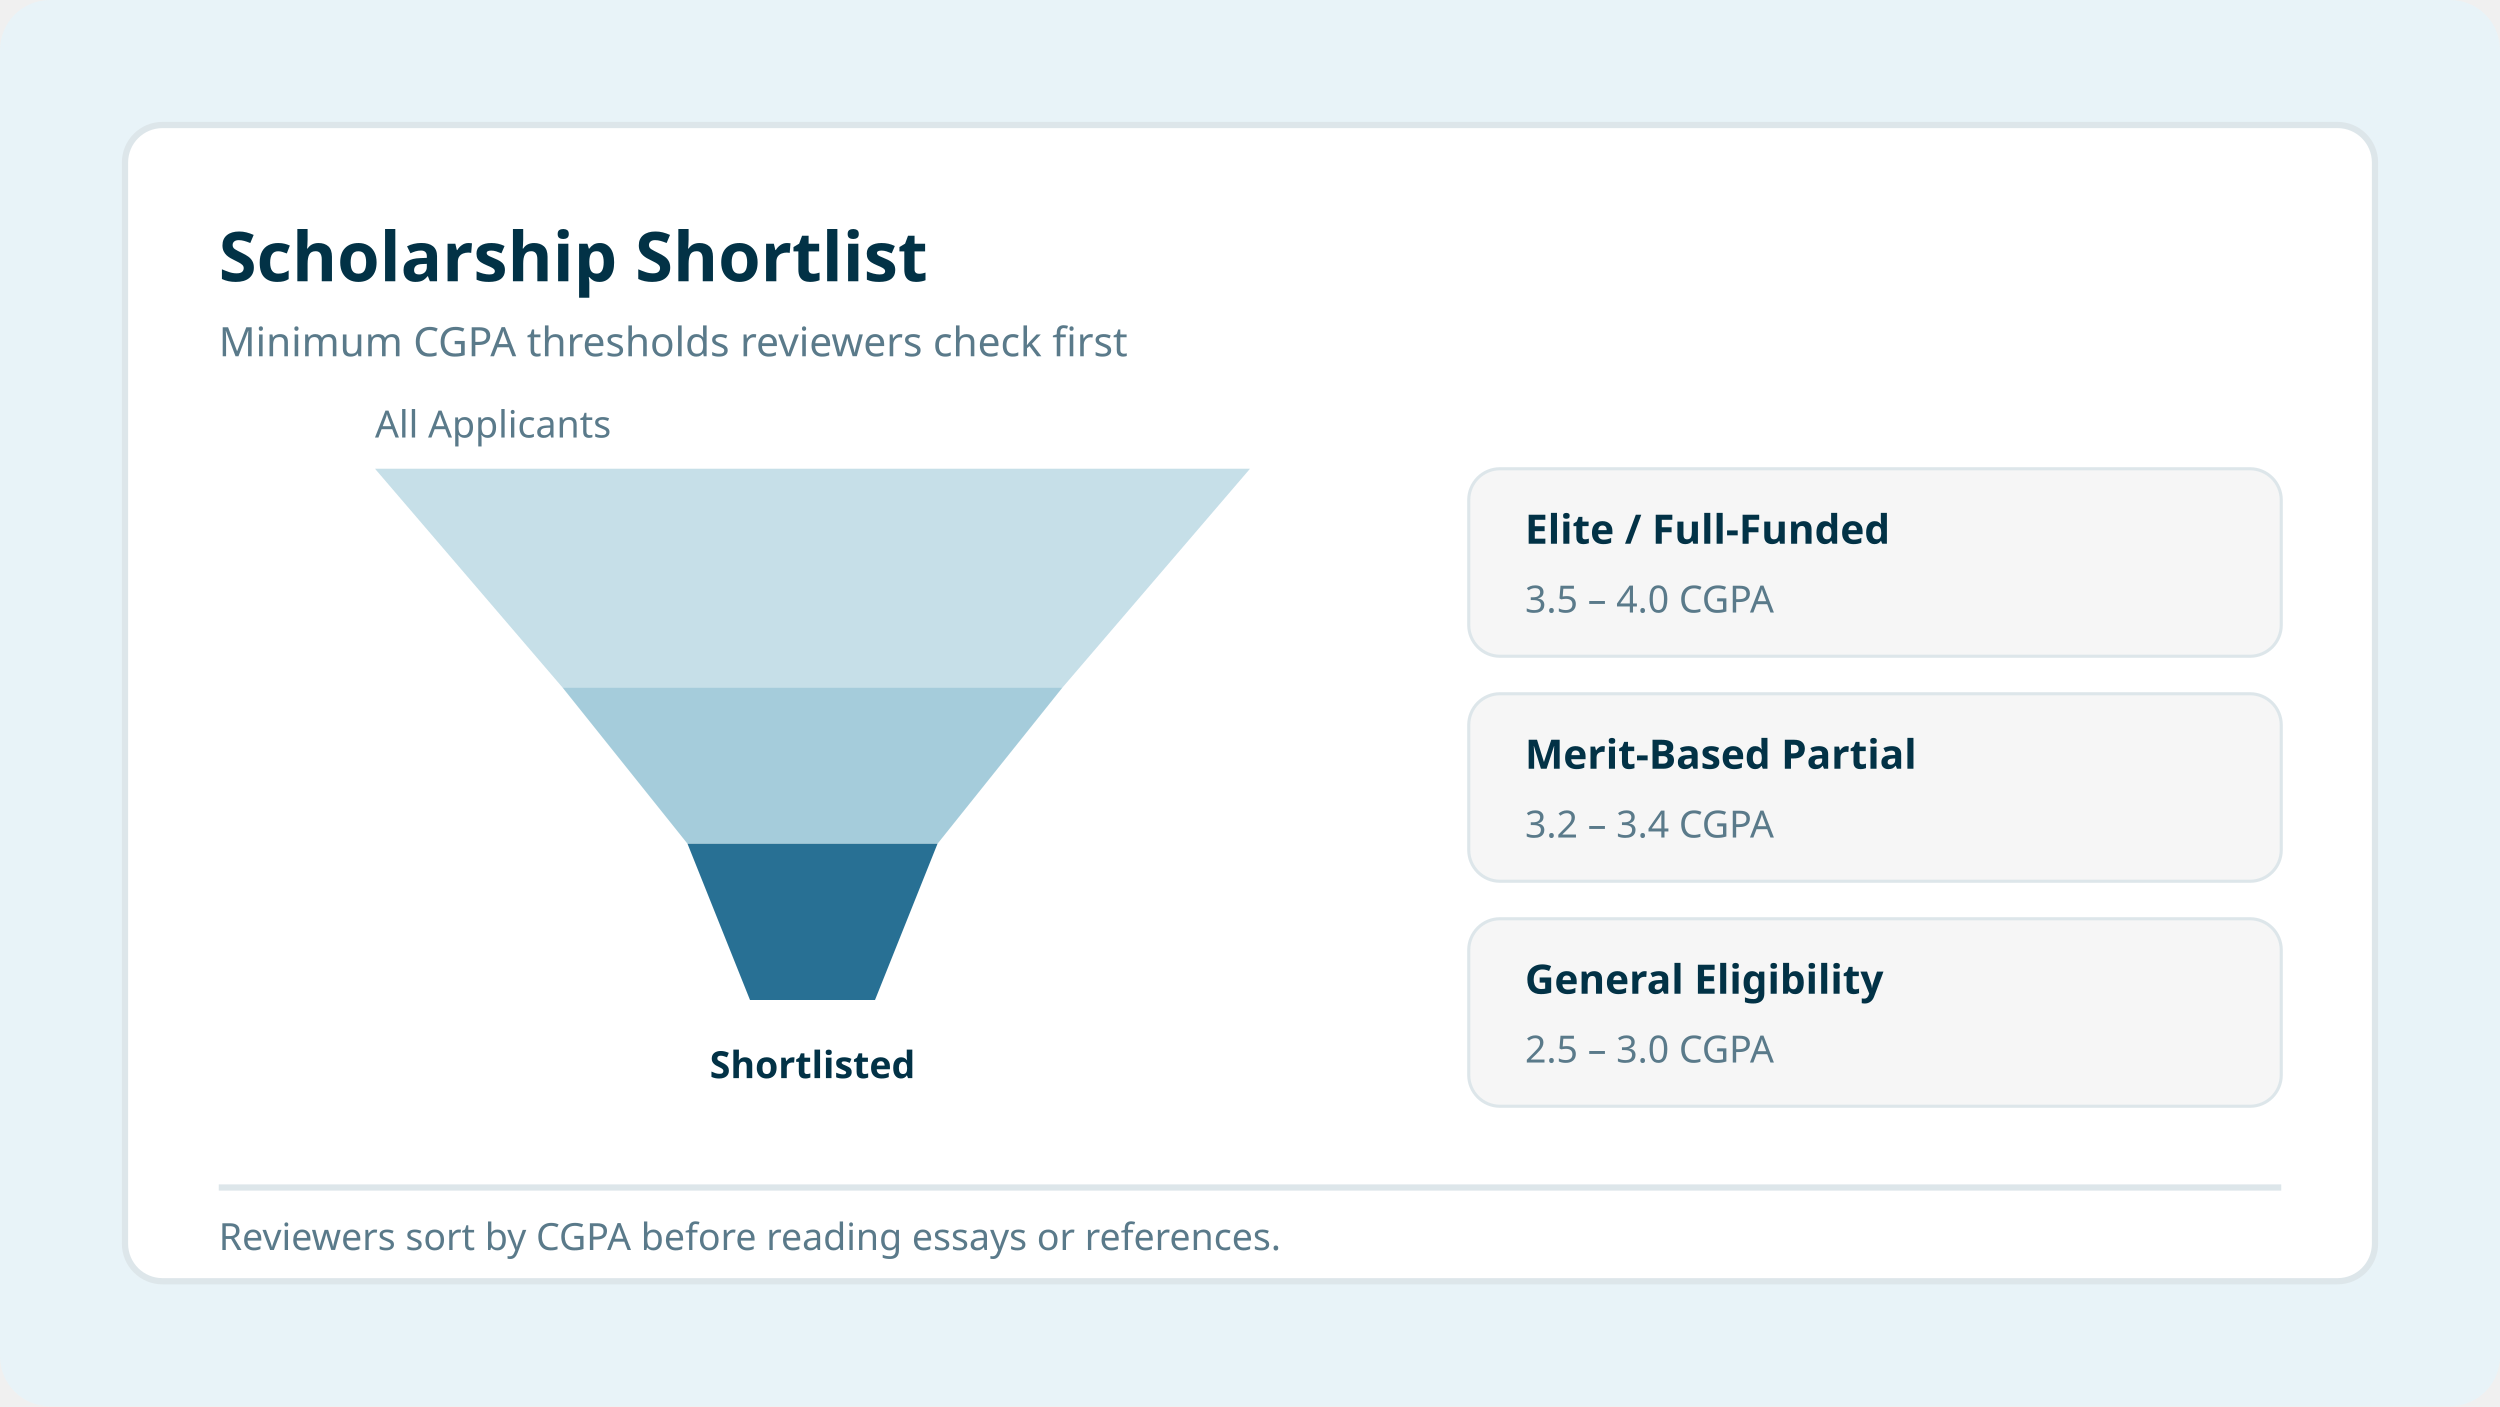
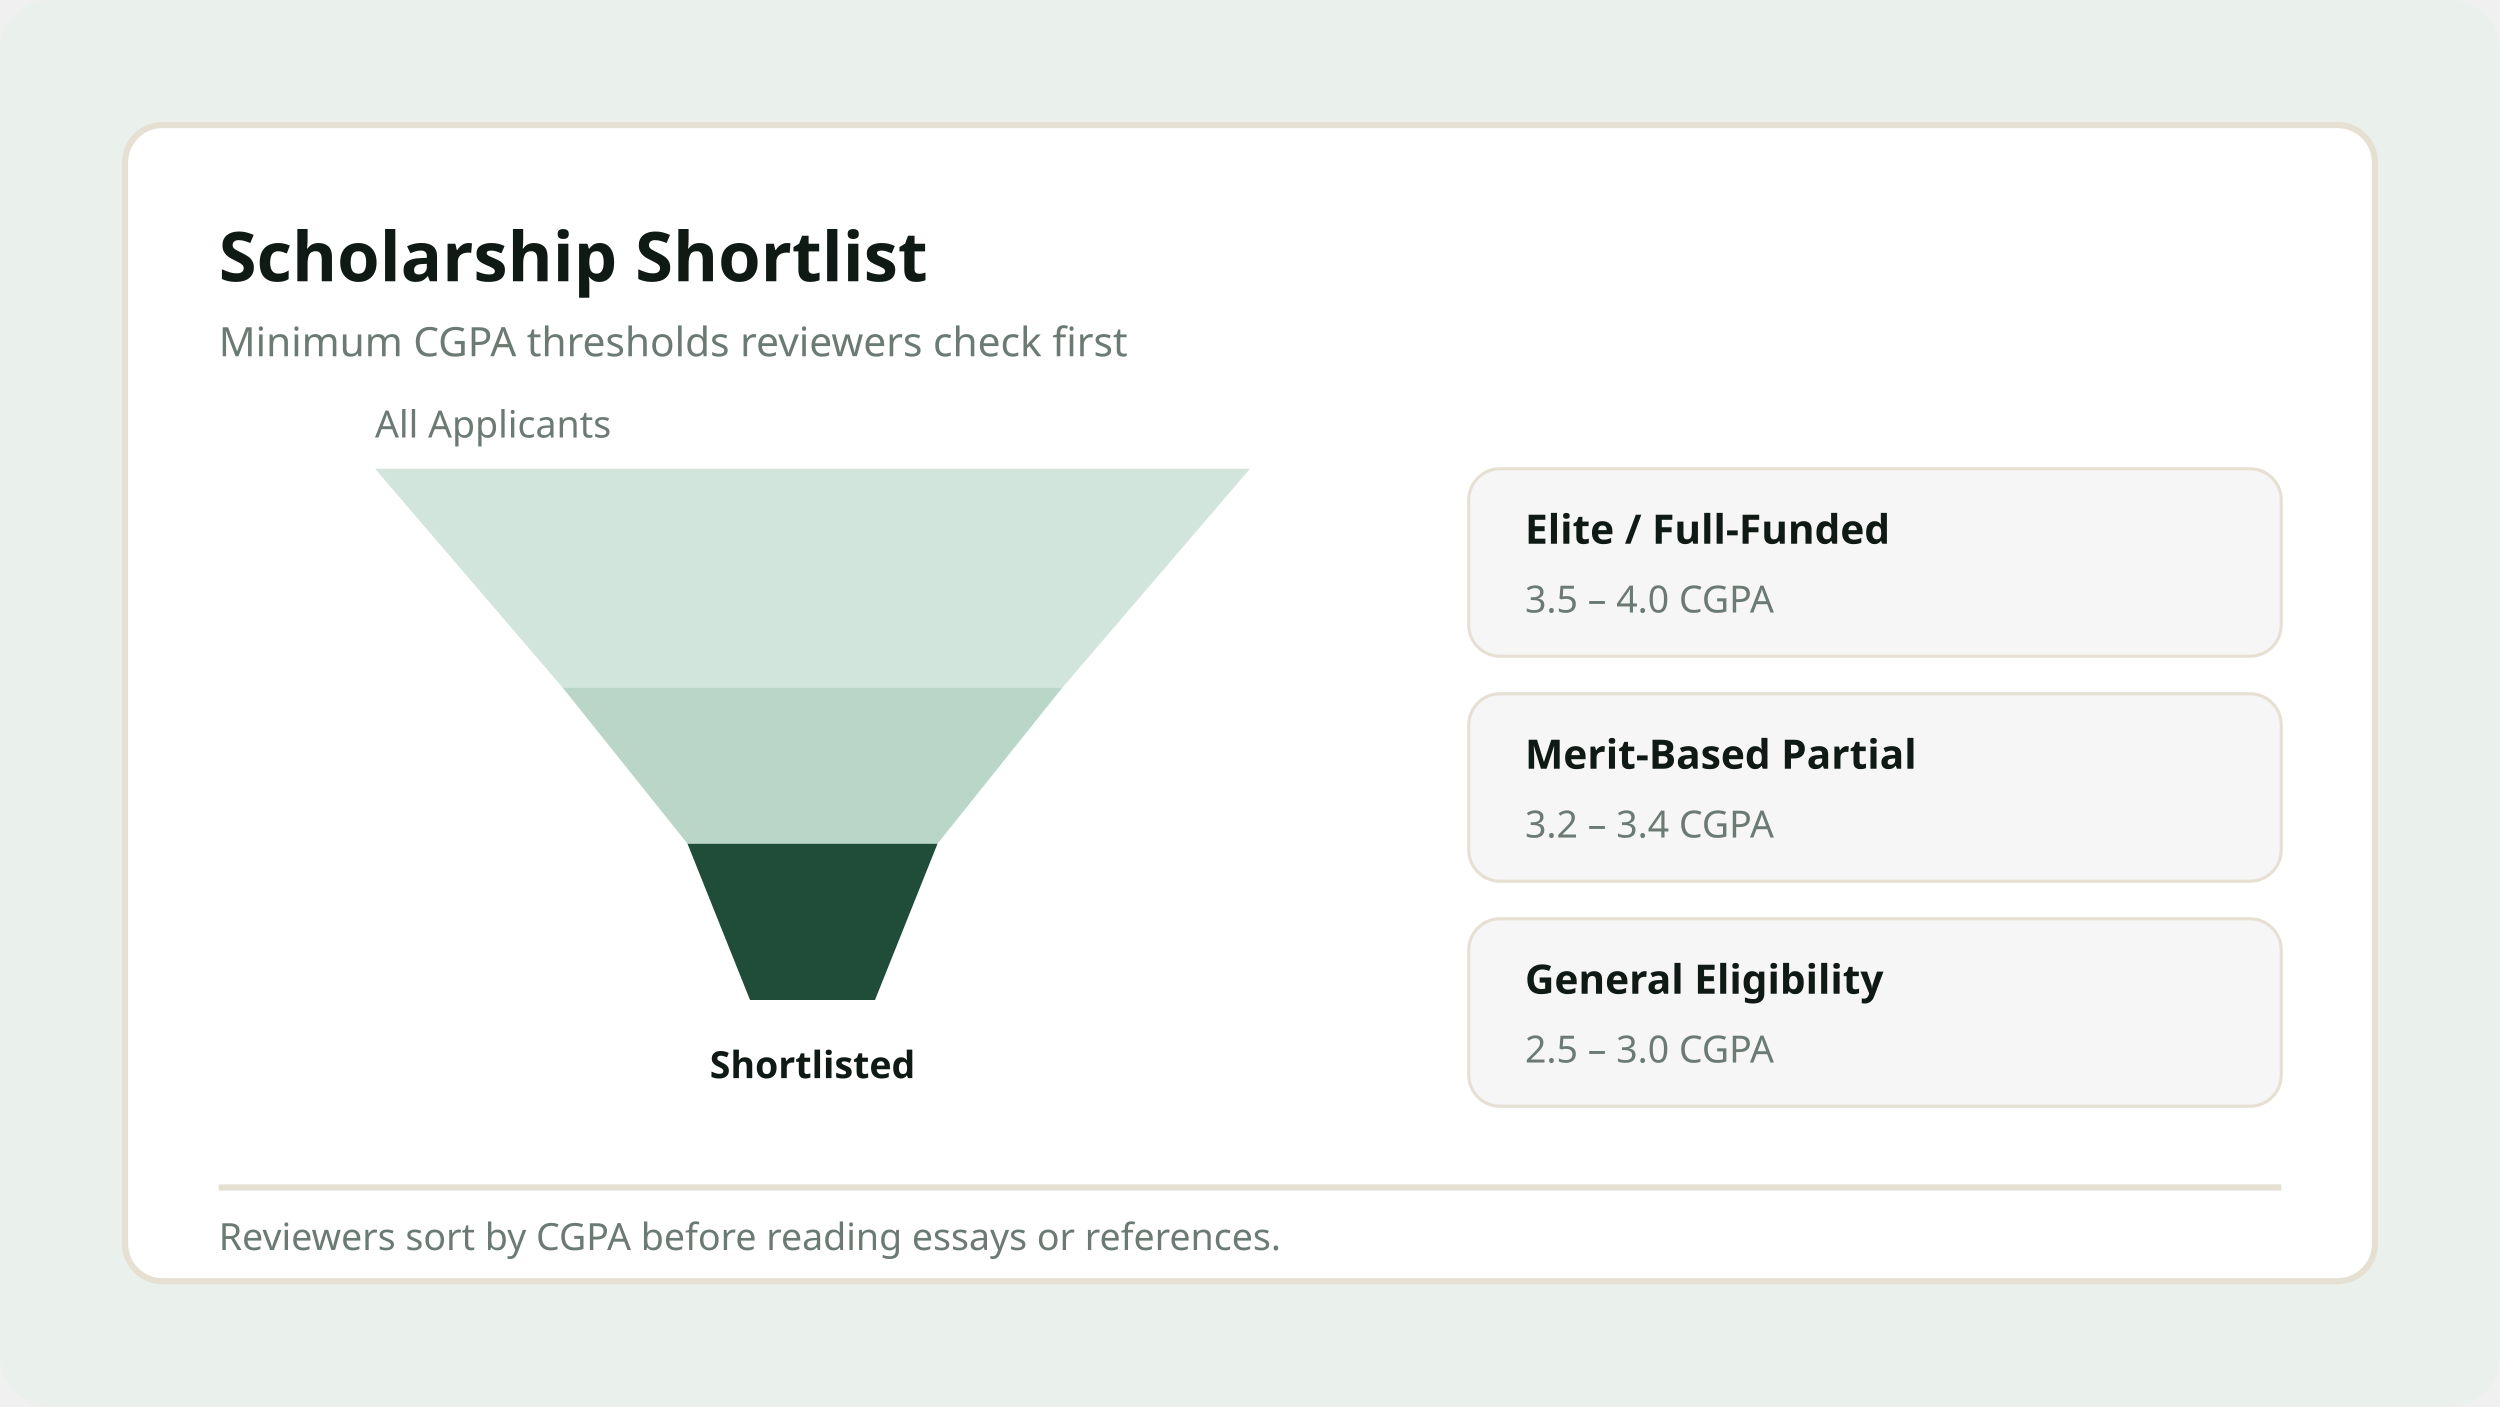
<svg xmlns="http://www.w3.org/2000/svg" viewBox="0 0 800 450">
-   <rect width="800" height="450" rx="16" fill="#e8f3f8" />
-   <rect x="40" y="40" width="720" height="370" rx="12" fill="#ffffff" stroke="#dde6ea" stroke-width="2" />
-   <text x="70" y="90" font-family="Poppins, sans-serif" font-size="22" font-weight="700" fill="#023246">Scholarship Shortlist</text>
-   <text x="70" y="114" font-family="Poppins, sans-serif" font-size="13" fill="#5a7a8a">Minimum CGPA thresholds reviewers check first</text>
-   <polygon points="120,150 400,150 340,220 180,220" fill="#5ba3bd" opacity="0.35" />
-   <polygon points="180,220 340,220 300,270 220,270" fill="#5ba3bd" opacity="0.55" />
-   <polygon points="220,270 300,270 280,320 240,320" fill="#287094" />
-   <text x="260" y="345" text-anchor="middle" font-family="Poppins, sans-serif" font-size="12" fill="#023246" font-weight="700">Shortlisted</text>
-   <text x="120" y="140" font-family="Poppins, sans-serif" font-size="12" fill="#5a7a8a">All Applicants</text>
+   <rect width="800" height="450" rx="16" fill="#EAF1EC" />
+   <rect x="40" y="40" width="720" height="370" rx="12" fill="#ffffff" stroke="#E6E0D2" stroke-width="2" />
+   <text x="70" y="90" font-family="Poppins, sans-serif" font-size="22" font-weight="700" fill="#0F1A15">Scholarship Shortlist</text>
+   <text x="70" y="114" font-family="Poppins, sans-serif" font-size="13" fill="#6B7A72">Minimum CGPA thresholds reviewers check first</text>
+   <polygon points="120,150 400,150 340,220 180,220" fill="#7FB59A" opacity="0.35" />
+   <polygon points="180,220 340,220 300,270 220,270" fill="#7FB59A" opacity="0.55" />
+   <polygon points="220,270 300,270 280,320 240,320" fill="#1F4D3A" />
+   <text x="260" y="345" text-anchor="middle" font-family="Poppins, sans-serif" font-size="12" fill="#0F1A15" font-weight="700">Shortlisted</text>
+   <text x="120" y="140" font-family="Poppins, sans-serif" font-size="12" fill="#6B7A72">All Applicants</text>
  <g font-family="Poppins, sans-serif">
-     <rect x="470" y="150" width="260" height="60" rx="10" fill="#f6f6f6" stroke="#dde6ea" />
-     <text x="488" y="174" font-size="13" font-weight="700" fill="#023246">Elite / Full-Funded</text>
-     <text x="488" y="196" font-size="12" fill="#5a7a8a">3.5 – 4.0 CGPA</text>
-     <rect x="470" y="222" width="260" height="60" rx="10" fill="#f6f6f6" stroke="#dde6ea" />
-     <text x="488" y="246" font-size="13" font-weight="700" fill="#023246">Merit-Based Partial</text>
-     <text x="488" y="268" font-size="12" fill="#5a7a8a">3.2 – 3.4 CGPA</text>
-     <rect x="470" y="294" width="260" height="60" rx="10" fill="#f6f6f6" stroke="#dde6ea" />
-     <text x="488" y="318" font-size="13" font-weight="700" fill="#023246">General Eligibility</text>
-     <text x="488" y="340" font-size="12" fill="#5a7a8a">2.5 – 3.0 CGPA</text>
+     <rect x="470" y="150" width="260" height="60" rx="10" fill="#f6f6f6" stroke="#E6E0D2" />
+     <text x="488" y="174" font-size="13" font-weight="700" fill="#0F1A15">Elite / Full-Funded</text>
+     <text x="488" y="196" font-size="12" fill="#6B7A72">3.5 – 4.0 CGPA</text>
+     <rect x="470" y="222" width="260" height="60" rx="10" fill="#f6f6f6" stroke="#E6E0D2" />
+     <text x="488" y="246" font-size="13" font-weight="700" fill="#0F1A15">Merit-Based Partial</text>
+     <text x="488" y="268" font-size="12" fill="#6B7A72">3.2 – 3.4 CGPA</text>
+     <rect x="470" y="294" width="260" height="60" rx="10" fill="#f6f6f6" stroke="#E6E0D2" />
+     <text x="488" y="318" font-size="13" font-weight="700" fill="#0F1A15">General Eligibility</text>
+     <text x="488" y="340" font-size="12" fill="#6B7A72">2.5 – 3.0 CGPA</text>
  </g>
-   <line x1="70" y1="380" x2="730" y2="380" stroke="#dde6ea" stroke-width="2" />
-   <text x="70" y="400" font-family="Poppins, sans-serif" font-size="12" fill="#5a7a8a">Reviewers sort by CGPA before reading essays or references.</text>
+   <line x1="70" y1="380" x2="730" y2="380" stroke="#E6E0D2" stroke-width="2" />
+   <text x="70" y="400" font-family="Poppins, sans-serif" font-size="12" fill="#6B7A72">Reviewers sort by CGPA before reading essays or references.</text>
</svg>
